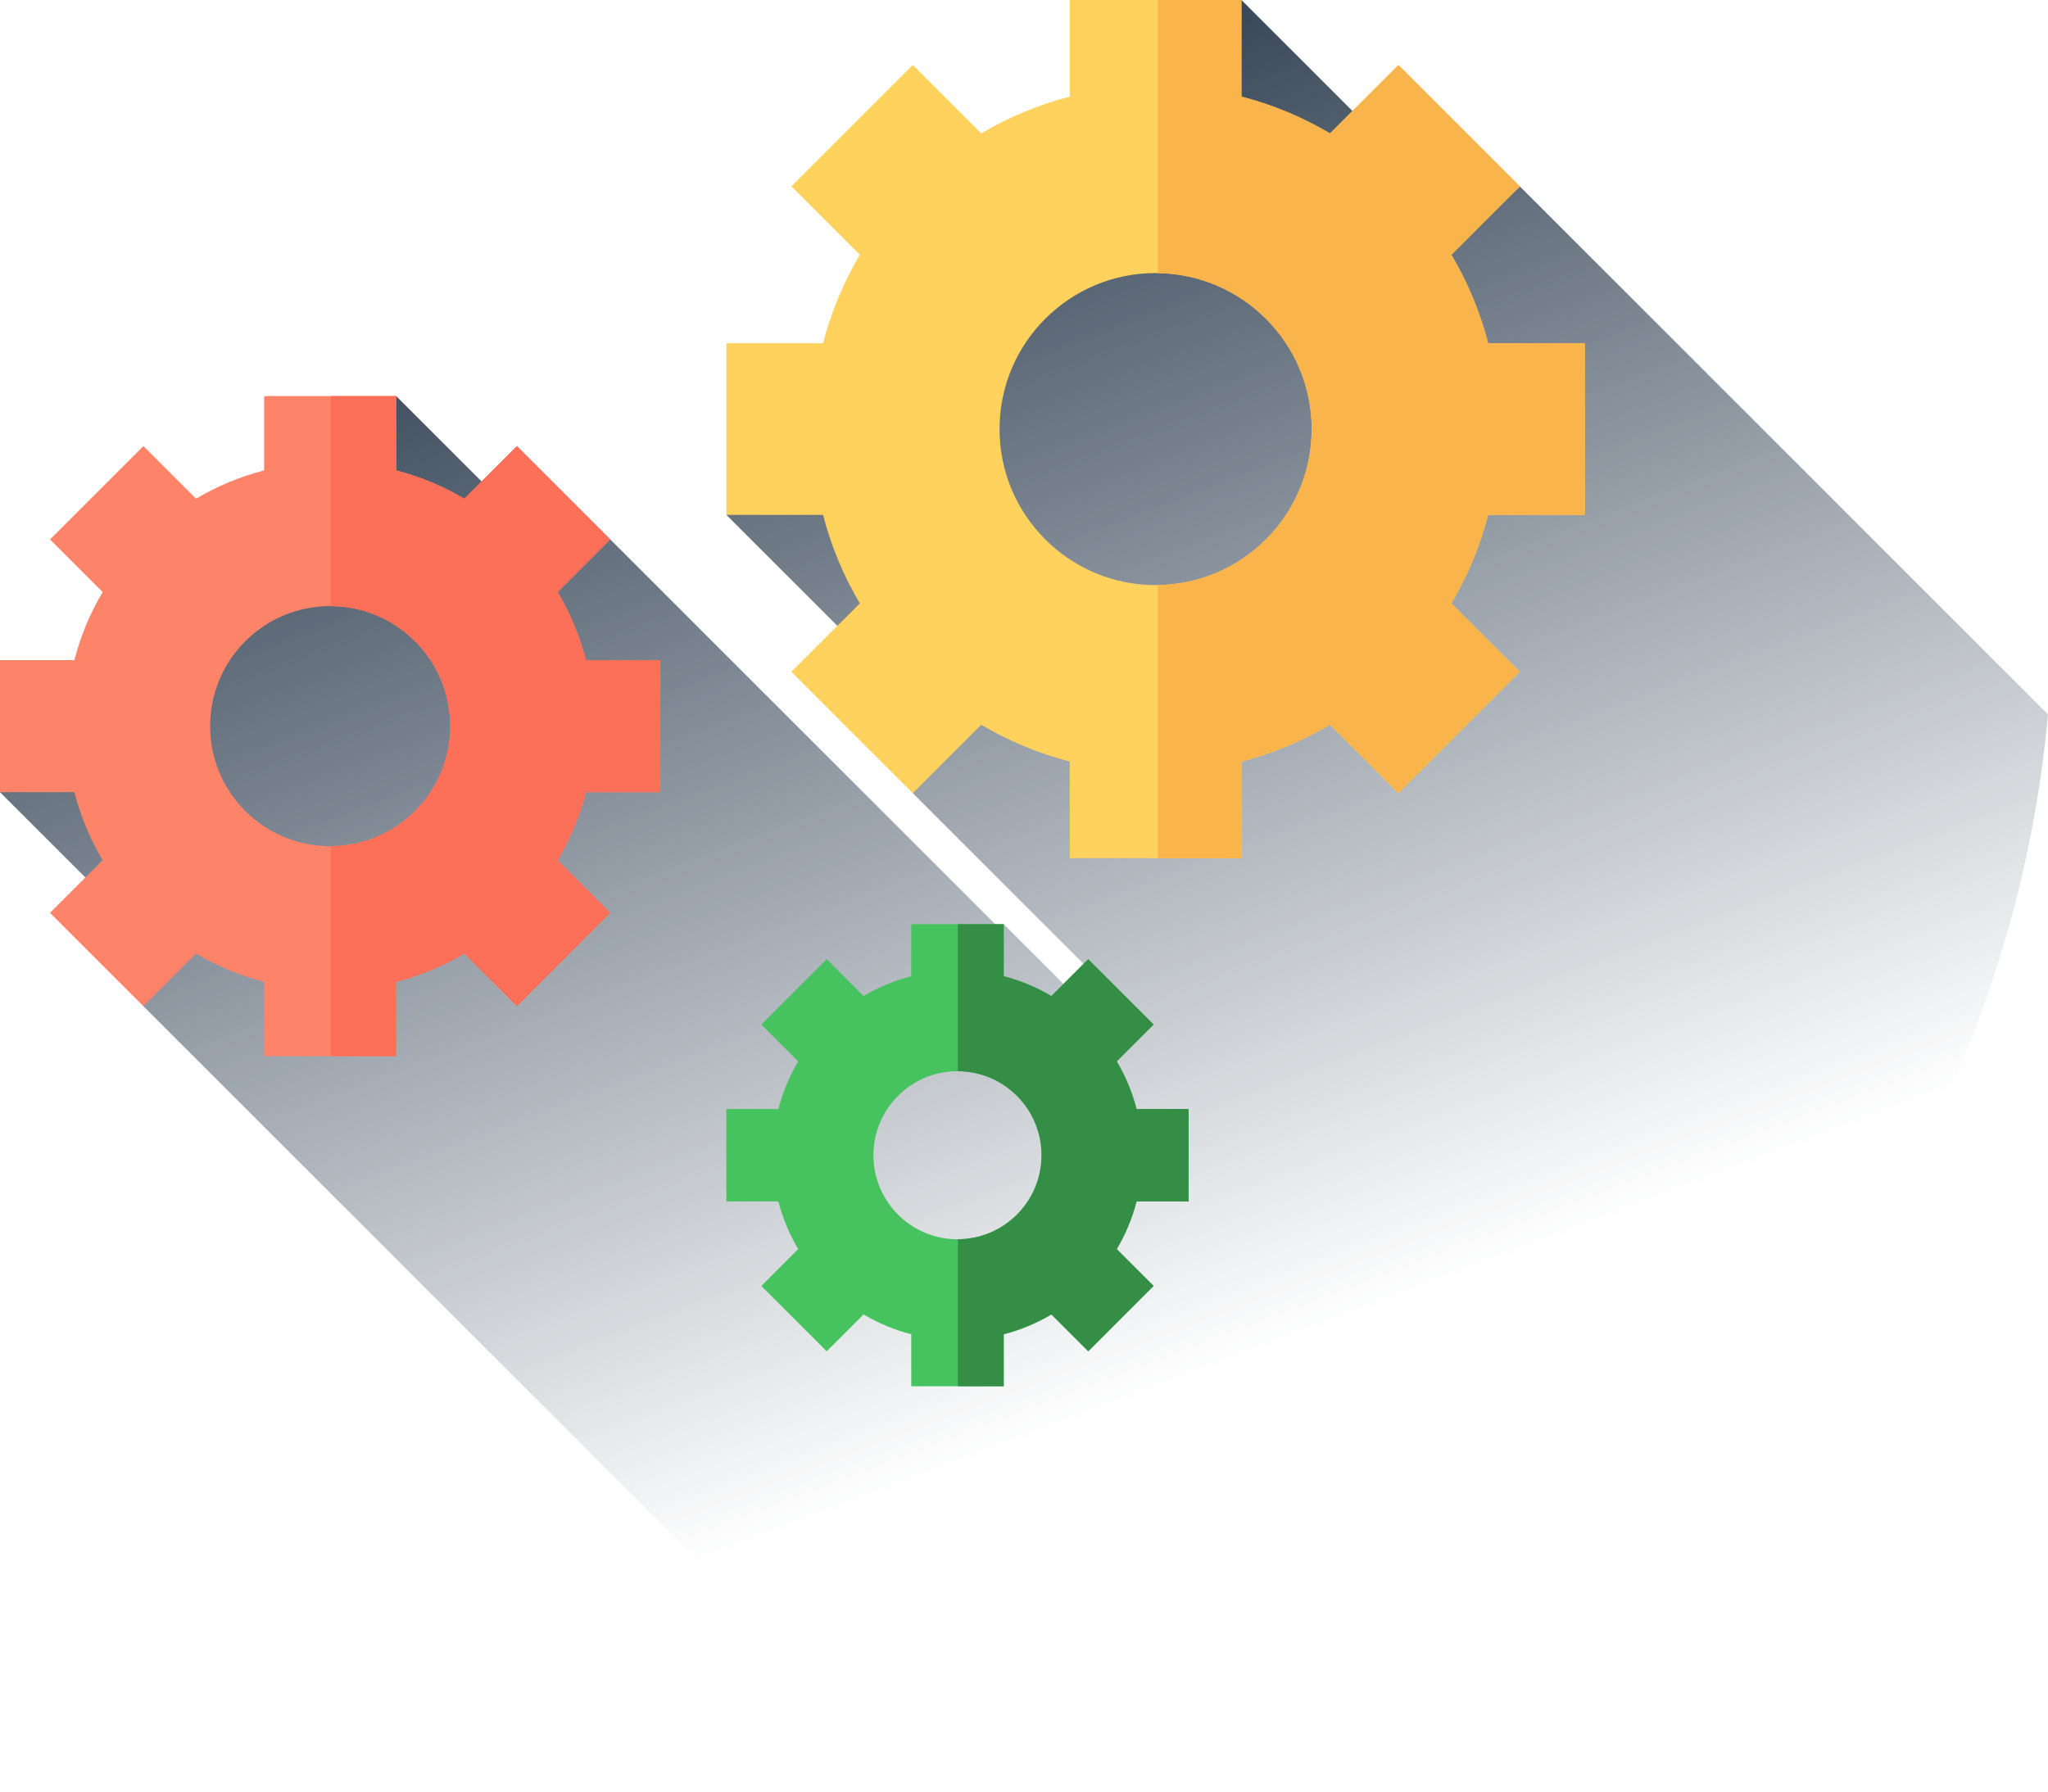
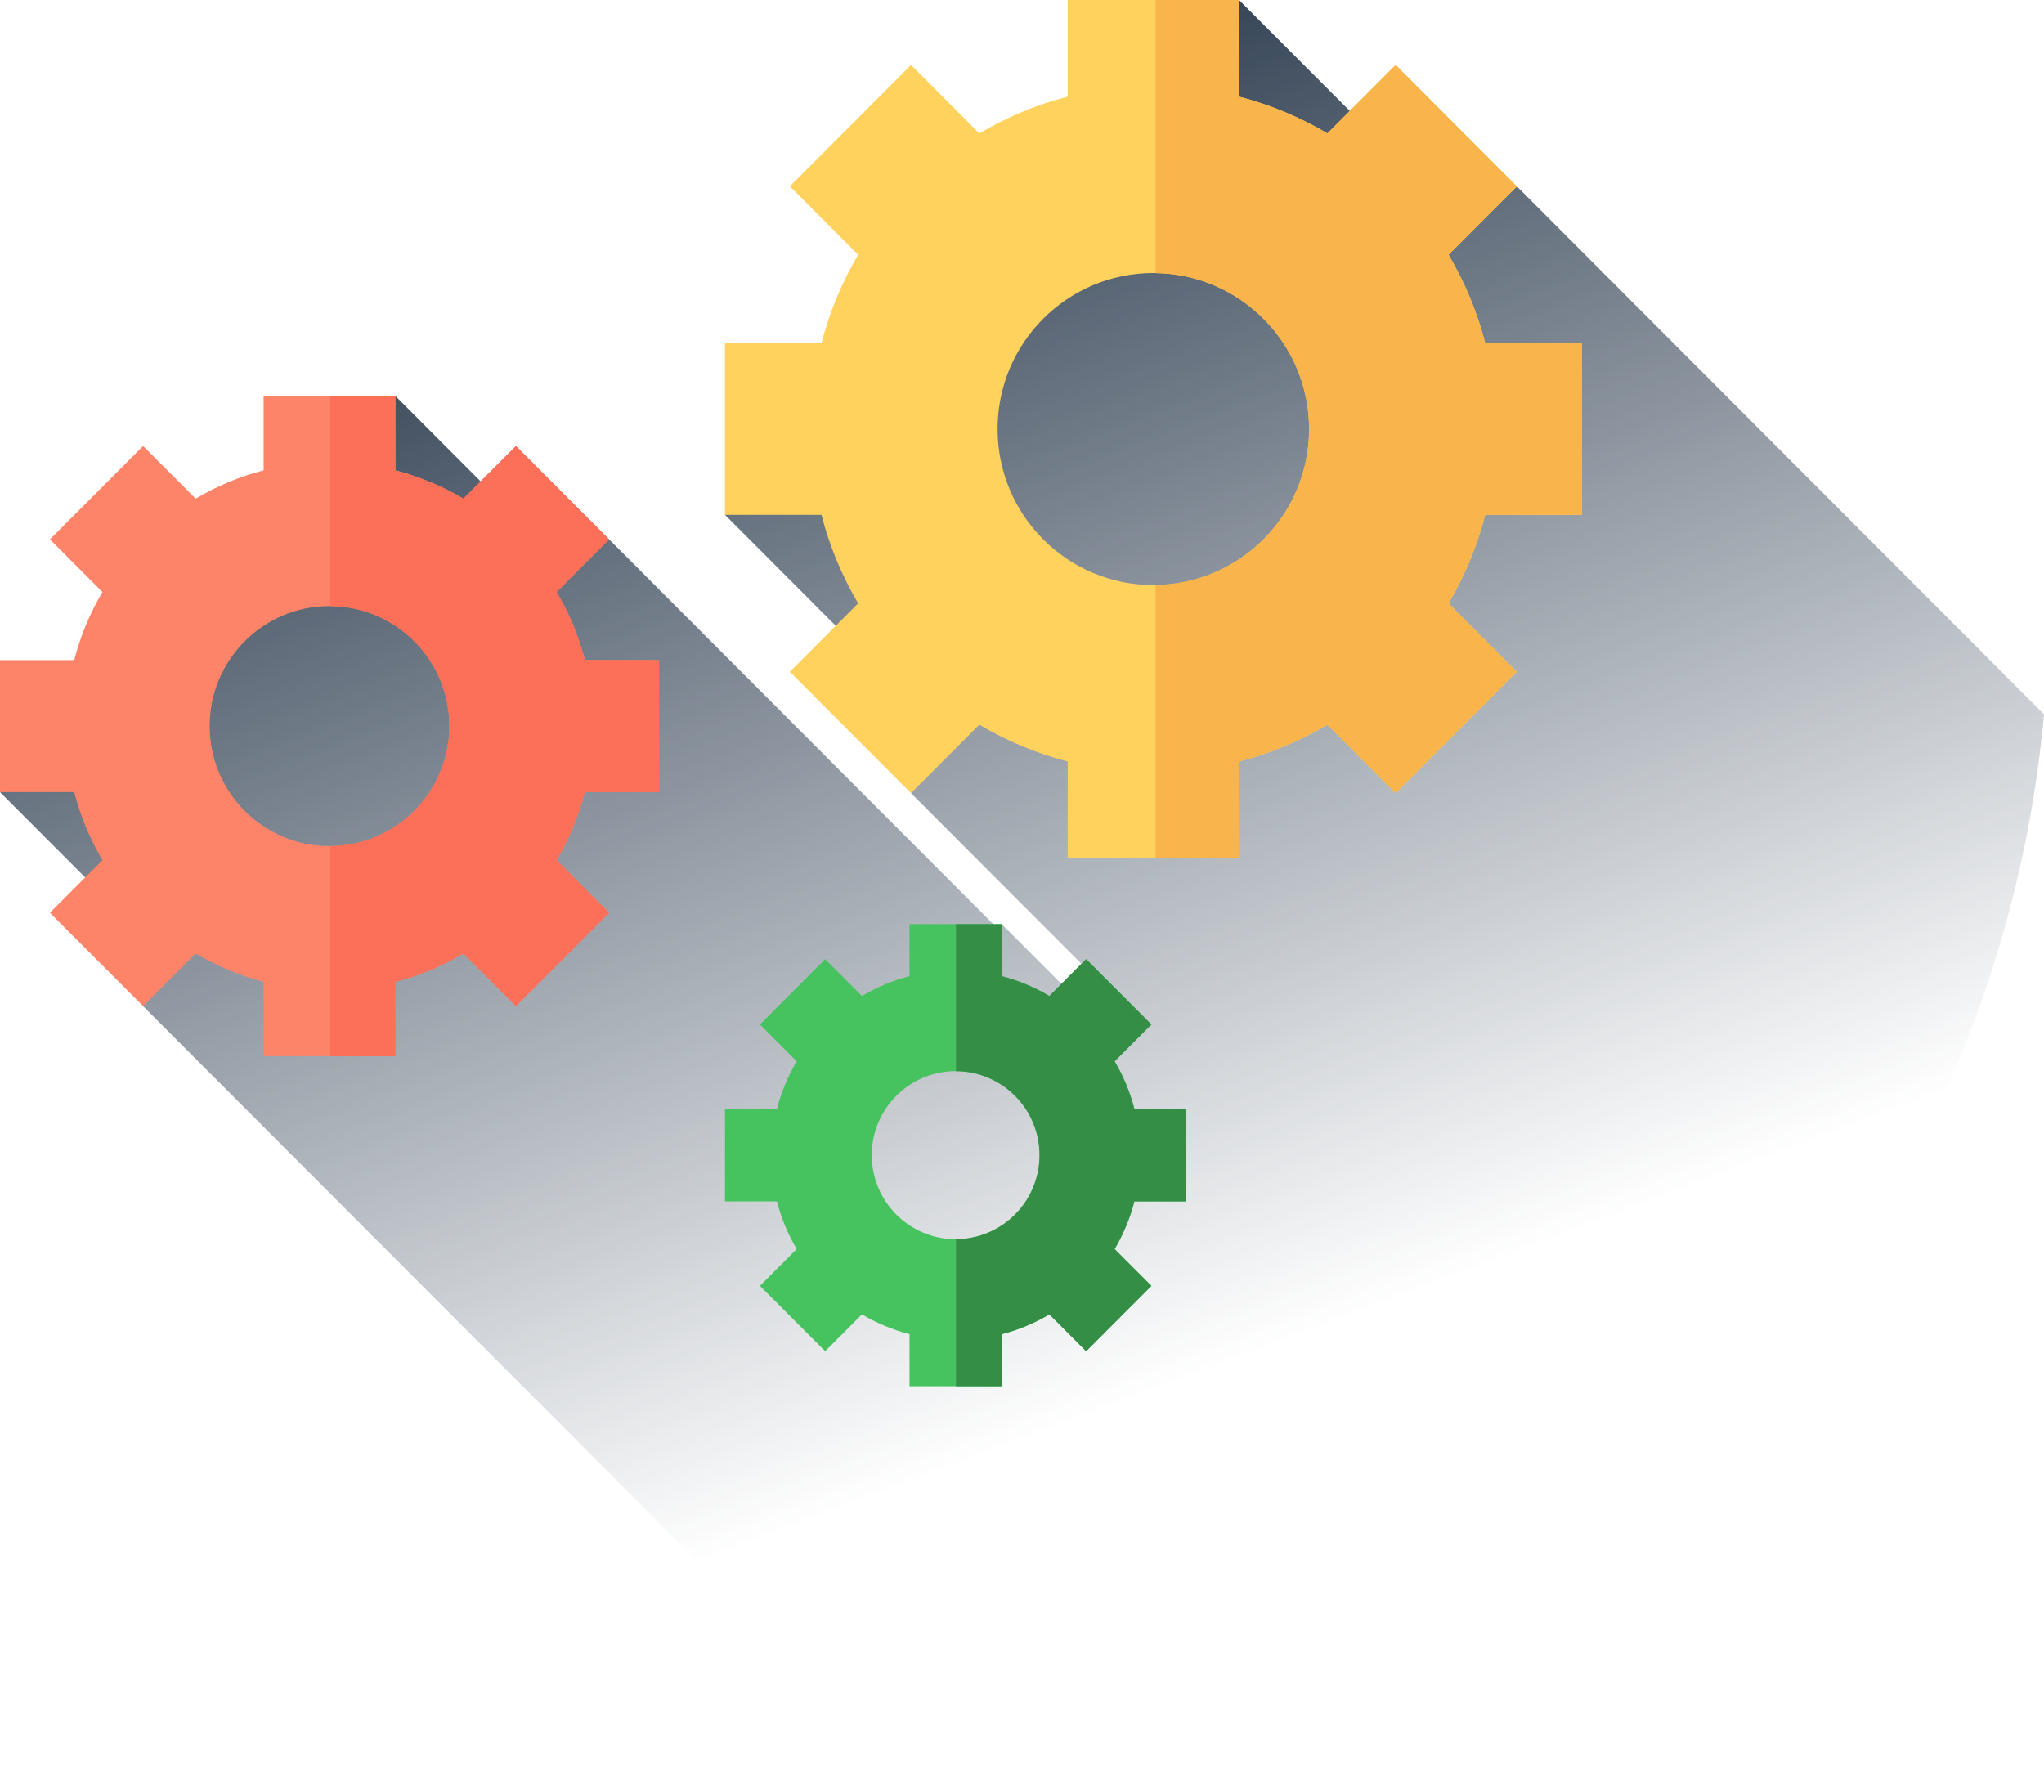
- <svg xmlns="http://www.w3.org/2000/svg" xmlns:xlink="http://www.w3.org/1999/xlink" width="352" height="308" viewBox="0 0 352 308" version="1.1">
-   <g id="Canvas" transform="translate(8985 4024)">
+ <svg xmlns="http://www.w3.org/2000/svg" xmlns:xlink="http://www.w3.org/1999/xlink" width="162" height="142" viewBox="0 0 162 142" version="1.1">
+   <g id="Canvas" transform="translate(9461 4131)">
    <g id="cogwheels">
      <g id="Vector">
-         <use xlink:href="#path0_fill" transform="translate(-8985 -4024)" fill="url(#paint0_linear)" />
+         <use xlink:href="#path0_fill" transform="translate(-9461 -4131)" fill="url(#paint0_linear)" />
      </g>
      <g id="Vector">
-         <use xlink:href="#path1_fill" transform="translate(-8985 -3955.91)" fill="#FD8469" />
+         <use xlink:href="#path1_fill" transform="translate(-9461 -4099.61)" fill="#FD8469" />
      </g>
      <g id="Group">
        <g id="Vector">
-           <use xlink:href="#path2_fill" transform="translate(-8928.14 -3955.91)" fill="#FC6F58" />
+           <use xlink:href="#path2_fill" transform="translate(-9434.83 -4099.61)" fill="#FC6F58" />
        </g>
        <g id="Vector">
-           <use xlink:href="#path3_fill" transform="translate(-8860.16 -3865.12)" fill="#46C35F" />
+           <use xlink:href="#path3_fill" transform="translate(-9403.54 -4057.75)" fill="#46C35F" />
        </g>
      </g>
      <g id="Vector">
-         <use xlink:href="#path4_fill" transform="translate(-8820.37 -3865.12)" fill="#358E46" />
+         <use xlink:href="#path4_fill" transform="translate(-9385.23 -4057.75)" fill="#358E46" />
      </g>
      <g id="Vector">
-         <use xlink:href="#path5_fill" transform="translate(-8860.15 -4024)" fill="#FFD15D" />
+         <use xlink:href="#path5_fill" transform="translate(-9403.54 -4131)" fill="#FFD15D" />
      </g>
      <g id="Vector">
-         <use xlink:href="#path6_fill" transform="translate(-8785.98 -4024)" fill="#F9B54C" />
+         <use xlink:href="#path6_fill" transform="translate(-9369.41 -4131)" fill="#F9B54C" />
      </g>
    </g>
  </g>
  <defs>
-     <linearGradient id="paint0_linear" x1="0" y1="0" x2="1" y2="0" gradientUnits="userSpaceOnUse" gradientTransform="matrix(82 216 -246.857 93.7143 299.429 -46.8571)">
+     <linearGradient id="paint0_linear" x1="0" y1="0" x2="1" y2="0" gradientUnits="userSpaceOnUse" gradientTransform="matrix(37.7386 99.5844 -113.61 43.2059 137.805 -21.603)">
      <stop offset="0" stop-color="#2B3B4E" />
      <stop offset="1" stop-color="#2B3B4E" stop-opacity="0" />
    </linearGradient>
-     <path id="path0_fill" d="M 261.218 32.038L 253.128 39.751L 213.373 -1.7533e-06L 152.247 63.679L 124.847 88.518L 163.446 127.114L 156.886 136.357L 189.746 169.214L 186.297 172.662L 172.514 158.88L 172.056 159.886L 104.899 92.737L 94.689 94.682L 68.098 68.092L 31.183 89.815L 1.07156e-06 136.183L 27.309 163.489L 24.646 172.981L 159.678 308C 261.091 302.569 342.846 223.185 352 122.815L 261.218 32.038Z" />
-     <path id="path1_fill" d="M 113.496 68.091L 113.496 45.395L 100.715 45.395C 99.644 41.231 97.987 37.302 95.852 33.691L 104.899 24.645L 88.848 8.596L 79.802 17.642C 76.189 15.508 72.261 13.852 68.097 12.779L 68.097 -2.04552e-06L 45.398 -2.04552e-06L 45.398 12.779C 41.234 13.851 37.305 15.507 33.694 17.642L 24.648 8.596L 8.597 24.645L 17.643 33.691C 15.509 37.302 13.854 41.229 12.782 45.393L 6.33193e-07 45.393L 6.33193e-07 68.09L 12.78 68.09C 13.852 72.255 15.509 76.183 17.642 79.795L 8.595 88.841L 24.646 104.89L 33.692 95.846C 37.305 97.979 41.233 99.637 45.398 100.708L 45.398 113.487L 68.097 113.487L 68.097 100.708C 72.261 99.637 76.189 97.98 79.802 95.846L 88.85 104.893L 104.9 88.844L 95.852 79.796C 97.987 76.184 99.644 72.257 100.715 68.091L 113.496 68.091ZM 56.748 77.377C 45.351 77.377 36.112 68.138 36.112 56.743C 36.112 45.347 45.351 36.109 56.748 36.109C 68.144 36.109 77.384 45.347 77.384 56.743C 77.384 68.138 68.146 77.377 56.748 77.377Z" />
-     <path id="path2_fill" d="M 56.632 68.091L 56.632 45.395L 43.852 45.395C 42.78 41.231 41.123 37.302 38.989 33.691L 48.035 24.645L 31.985 8.596L 22.938 17.642C 19.326 15.508 15.398 13.852 11.234 12.779L 11.234 -2.04552e-06L 4.0914e-06 -2.04552e-06L 4.0914e-06 36.114C 11.343 36.177 20.52 45.386 20.52 56.743C 20.52 68.1 11.343 77.308 4.0914e-06 77.371L 4.0914e-06 113.486L 11.234 113.486L 11.234 100.707C 15.398 99.635 19.326 97.978 22.938 95.844L 31.986 104.891L 48.037 88.842L 38.989 79.795C 41.123 76.183 42.78 72.255 43.852 68.09L 56.632 68.09L 56.632 68.091Z" />
-     <path id="path3_fill" d="M 79.448 47.665L 79.448 31.777L 70.502 31.777C 69.751 28.862 68.592 26.112 67.098 23.583L 73.43 17.252L 62.195 6.017L 55.863 12.349C 53.334 10.855 50.584 9.696 47.669 8.946L 47.669 -7.79246e-06L 31.779 -7.79246e-06L 31.779 8.946C 28.864 9.697 26.114 10.855 23.585 12.349L 17.253 6.017L 6.018 17.252L 12.35 23.583C 10.856 26.112 9.697 28.86 8.947 31.775L 1.26639e-06 31.775L 1.26639e-06 47.663L 8.947 47.663C 9.697 50.578 10.856 53.328 12.35 55.856L 6.018 62.188L 17.253 73.422L 23.585 67.091C 26.114 68.584 28.864 69.744 31.779 70.496L 31.779 79.441L 47.669 79.441L 47.669 70.496C 50.584 69.745 53.334 68.586 55.861 67.092L 62.195 73.426L 73.43 62.191L 67.097 55.858C 68.59 53.329 69.75 50.58 70.5 47.665L 79.448 47.665ZM 39.724 54.165C 31.747 54.165 25.28 47.698 25.28 39.721C 25.28 31.744 31.747 25.277 39.724 25.277C 47.702 25.277 54.169 31.744 54.169 39.721C 54.169 47.697 47.702 54.165 39.724 54.165Z" />
-     <path id="path4_fill" d="M 39.666 47.663L 39.666 31.775L 30.72 31.775C 29.97 28.86 28.81 26.11 27.316 23.582L 33.648 17.25L 22.413 6.016L 16.081 12.349C 13.552 10.855 10.802 9.696 7.887 8.946L 7.887 3.50661e-06L -3.89657e-07 3.50661e-06L -3.89657e-07 25.279C 7.95 25.311 14.387 31.762 14.387 39.72C 14.387 47.678 7.951 54.13 -3.89657e-07 54.161L -3.89657e-07 79.441L 7.887 79.441L 7.887 70.495C 10.802 69.744 13.552 68.585 16.079 67.091L 22.413 73.425L 33.648 62.191L 27.314 55.857C 28.808 53.328 29.968 50.579 30.718 47.664L 39.666 47.664L 39.666 47.663Z" />
-     <path id="path5_fill" d="M 147.544 88.519L 147.544 59.012L 130.929 59.012C 129.536 53.598 127.383 48.492 124.608 43.797L 136.369 32.037L 115.504 11.174L 103.743 22.934C 99.048 20.159 93.941 18.006 88.526 16.613L 88.526 -2.19163e-06L 59.017 -2.19163e-06L 59.017 16.612C 53.603 18.005 48.497 20.158 43.801 22.932L 32.04 11.172L 11.175 32.037L 22.936 43.797C 20.161 48.492 18.008 53.598 16.615 59.011L 6.03968e-06 59.011L 6.03968e-06 88.517L 16.613 88.517C 18.006 93.931 20.16 99.037 22.934 103.732L 11.173 115.491L 32.038 136.354L 43.798 124.596C 48.494 127.37 53.601 129.525 59.016 130.918L 59.016 147.529L 88.525 147.529L 88.525 130.918C 93.939 129.525 99.045 127.372 103.74 124.597L 115.502 136.359L 136.367 115.494L 124.605 103.733C 127.38 99.037 129.533 93.93 130.926 88.518L 147.543 88.518L 147.543 88.519L 147.544 88.519ZM 73.771 100.589C 58.955 100.589 46.945 88.579 46.945 73.766C 46.945 58.952 58.955 46.942 73.771 46.942C 88.587 46.942 100.597 58.952 100.597 73.766C 100.597 88.579 88.588 100.589 73.771 100.589Z" />
-     <path id="path6_fill" d="M 73.371 88.519L 73.371 59.012L 56.757 59.012C 55.363 53.598 53.21 48.493 50.435 43.797L 62.197 32.037L 41.332 11.174L 29.571 22.934C 24.875 20.159 19.768 18.006 14.354 16.613L 14.354 -2.19163e-06L -6.819e-06 -2.19163e-06L -6.819e-06 46.962C 14.628 47.179 26.425 59.087 26.425 73.766C 26.425 88.444 14.629 100.352 -6.819e-06 100.569L -6.819e-06 147.531L 14.353 147.531L 14.353 130.919C 19.767 129.526 24.873 127.373 29.568 124.599L 41.33 136.36L 62.196 115.495L 50.434 103.734C 53.209 99.038 55.362 93.931 56.755 88.519L 73.371 88.519Z" />
+     <path id="path0_fill" d="M 120.219 14.771L 116.496 18.327L 98.2 -8.08341e-07L 70.068 29.358L 57.458 40.81L 75.222 58.605L 72.203 62.866L 87.326 78.014L 85.739 79.604L 79.396 73.25L 79.185 73.713L 48.278 42.755L 43.578 43.652L 31.341 31.393L 14.351 41.408L 4.9316e-07 62.785L 12.568 75.375L 11.343 79.751L 73.488 142C 120.161 139.496 157.787 102.897 162 56.622L 120.219 14.771Z" />
+     <path id="path1_fill" d="M 52.234 31.393L 52.234 20.929L 46.352 20.929C 45.859 19.009 45.096 17.198 44.114 15.533L 48.277 11.363L 40.89 3.963L 36.727 8.134C 35.064 7.15 33.257 6.386 31.34 5.892L 31.34 -9.43065e-07L 20.894 -9.43065e-07L 20.894 5.892C 18.977 6.386 17.169 7.149 15.507 8.134L 11.344 3.963L 3.957 11.363L 8.12 15.533C 7.138 17.198 6.376 19.008 5.883 20.928L 2.91413e-07 20.928L 2.91413e-07 31.392L 5.882 31.392C 6.375 33.312 7.138 35.123 8.119 36.788L 3.956 40.959L 11.343 48.358L 15.506 44.188C 17.169 45.172 18.976 45.936 20.894 46.43L 20.894 52.322L 31.34 52.322L 31.34 46.43C 33.257 45.936 35.064 45.173 36.727 44.188L 40.891 48.36L 48.278 40.96L 44.114 36.789C 45.096 35.124 45.859 33.313 46.352 31.393L 52.234 31.393ZM 26.117 35.674C 20.872 35.674 16.62 31.415 16.62 26.161C 16.62 20.907 20.872 16.648 26.117 16.648C 31.362 16.648 35.614 20.907 35.614 26.161C 35.614 31.415 31.363 35.674 26.117 35.674Z" />
+     <path id="path2_fill" d="M 26.064 31.393L 26.064 20.929L 20.182 20.929C 19.689 19.009 18.926 17.198 17.944 15.533L 22.107 11.363L 14.72 3.963L 10.557 8.134C 8.894 7.15 7.086 6.386 5.17 5.892L 5.17 -9.43065e-07L 1.88297e-06 -9.43065e-07L 1.88297e-06 16.65C 5.22 16.679 9.444 20.925 9.444 26.161C 9.444 31.397 5.22 35.642 1.88297e-06 35.671L 1.88297e-06 52.321L 5.17 52.321L 5.17 46.43C 7.086 45.936 8.894 45.172 10.557 44.188L 14.721 48.359L 22.108 40.96L 17.944 36.788C 18.926 35.123 19.689 33.312 20.182 31.392L 26.064 31.392L 26.064 31.393Z" />
+     <path id="path3_fill" d="M 36.564 21.975L 36.564 14.65L 32.447 14.65C 32.102 13.306 31.568 12.039 30.88 10.873L 33.795 7.954L 28.624 2.774L 25.71 5.693C 24.546 5.005 23.28 4.47 21.939 4.124L 21.939 -3.59263e-06L 14.626 -3.59263e-06L 14.626 4.124C 13.284 4.471 12.018 5.005 10.855 5.693L 7.94 2.774L 2.77 7.954L 5.684 10.873C 4.996 12.039 4.463 13.306 4.117 14.65L 5.82825e-07 14.65L 5.82825e-07 21.974L 4.117 21.974C 4.463 23.318 4.996 24.586 5.684 25.752L 2.77 28.671L 7.94 33.851L 10.855 30.931C 12.018 31.62 13.284 32.155 14.626 32.501L 14.626 36.626L 21.939 36.626L 21.939 32.501C 23.28 32.155 24.546 31.621 25.709 30.932L 28.624 33.852L 33.795 28.673L 30.88 25.753C 31.567 24.587 32.101 23.319 32.446 21.975L 36.564 21.975ZM 18.282 24.972C 14.611 24.972 11.634 21.991 11.634 18.313C 11.634 14.635 14.611 11.654 18.282 11.654C 21.954 11.654 24.93 14.635 24.93 18.313C 24.93 21.99 21.954 24.972 18.282 24.972Z" />
+     <path id="path4_fill" d="M 18.256 21.974L 18.256 14.65L 14.138 14.65C 13.793 13.306 13.259 12.038 12.572 10.872L 15.486 7.953L 10.315 2.773L 7.401 5.693C 6.237 5.005 4.971 4.47 3.63 4.124L 3.63 1.61668e-06L -1.79331e-07 1.61668e-06L -1.79331e-07 11.655C 3.659 11.669 6.622 14.644 6.622 18.313C 6.622 21.982 3.659 24.956 -1.79331e-07 24.971L -1.79331e-07 36.625L 3.63 36.625L 3.63 32.501C 4.971 32.155 6.237 31.62 7.4 30.932L 10.315 33.852L 15.486 28.672L 12.571 25.752C 13.258 24.587 13.792 23.319 14.137 21.975L 18.255 21.975L 18.256 21.974Z" />
+     <path id="path5_fill" d="M 67.904 40.811L 67.904 27.207L 60.257 27.207C 59.616 24.711 58.625 22.357 57.348 20.192L 62.761 14.77L 53.158 5.151L 47.745 10.573C 45.584 9.294 43.234 8.302 40.742 7.659L 40.742 -1.01043e-06L 27.161 -1.01043e-06L 27.161 7.659C 24.669 8.301 22.32 9.294 20.158 10.573L 14.745 5.151L 5.143 14.77L 10.556 20.192C 9.279 22.357 8.288 24.711 7.647 27.206L 2.77963e-06 27.206L 2.77963e-06 40.81L 7.646 40.81C 8.287 43.306 9.278 45.66 10.555 47.825L 5.142 53.246L 14.745 62.865L 20.157 57.443C 22.318 58.723 24.669 59.716 27.161 60.358L 27.161 68.017L 40.742 68.017L 40.742 60.358C 43.233 59.716 45.583 58.723 47.744 57.444L 53.157 62.867L 62.76 53.247L 57.347 47.825C 58.624 45.66 59.614 43.306 60.256 40.81L 67.903 40.81L 67.903 40.811L 67.904 40.811ZM 33.952 46.376C 27.133 46.376 21.605 40.839 21.605 34.009C 21.605 27.179 27.133 21.642 33.952 21.642C 40.77 21.642 46.298 27.179 46.298 34.009C 46.298 40.839 40.771 46.376 33.952 46.376Z" />
+     <path id="path6_fill" d="M 33.767 40.811L 33.767 27.207L 26.121 27.207C 25.48 24.711 24.489 22.357 23.212 20.192L 28.625 14.77L 19.022 5.151L 13.609 10.573C 11.448 9.294 9.098 8.302 6.606 7.659L 6.606 -1.01043e-06L -3.13829e-06 -1.01043e-06L -3.13829e-06 21.651C 6.732 21.752 12.161 27.241 12.161 34.009C 12.161 40.776 6.732 46.266 -3.13829e-06 46.366L -3.13829e-06 68.017L 6.606 68.017L 6.606 60.359C 9.097 59.717 11.447 58.724 13.608 57.445L 19.021 62.867L 28.624 53.248L 23.211 47.825C 24.488 45.66 25.479 43.306 26.12 40.811L 33.767 40.811Z" />
  </defs>
</svg>
